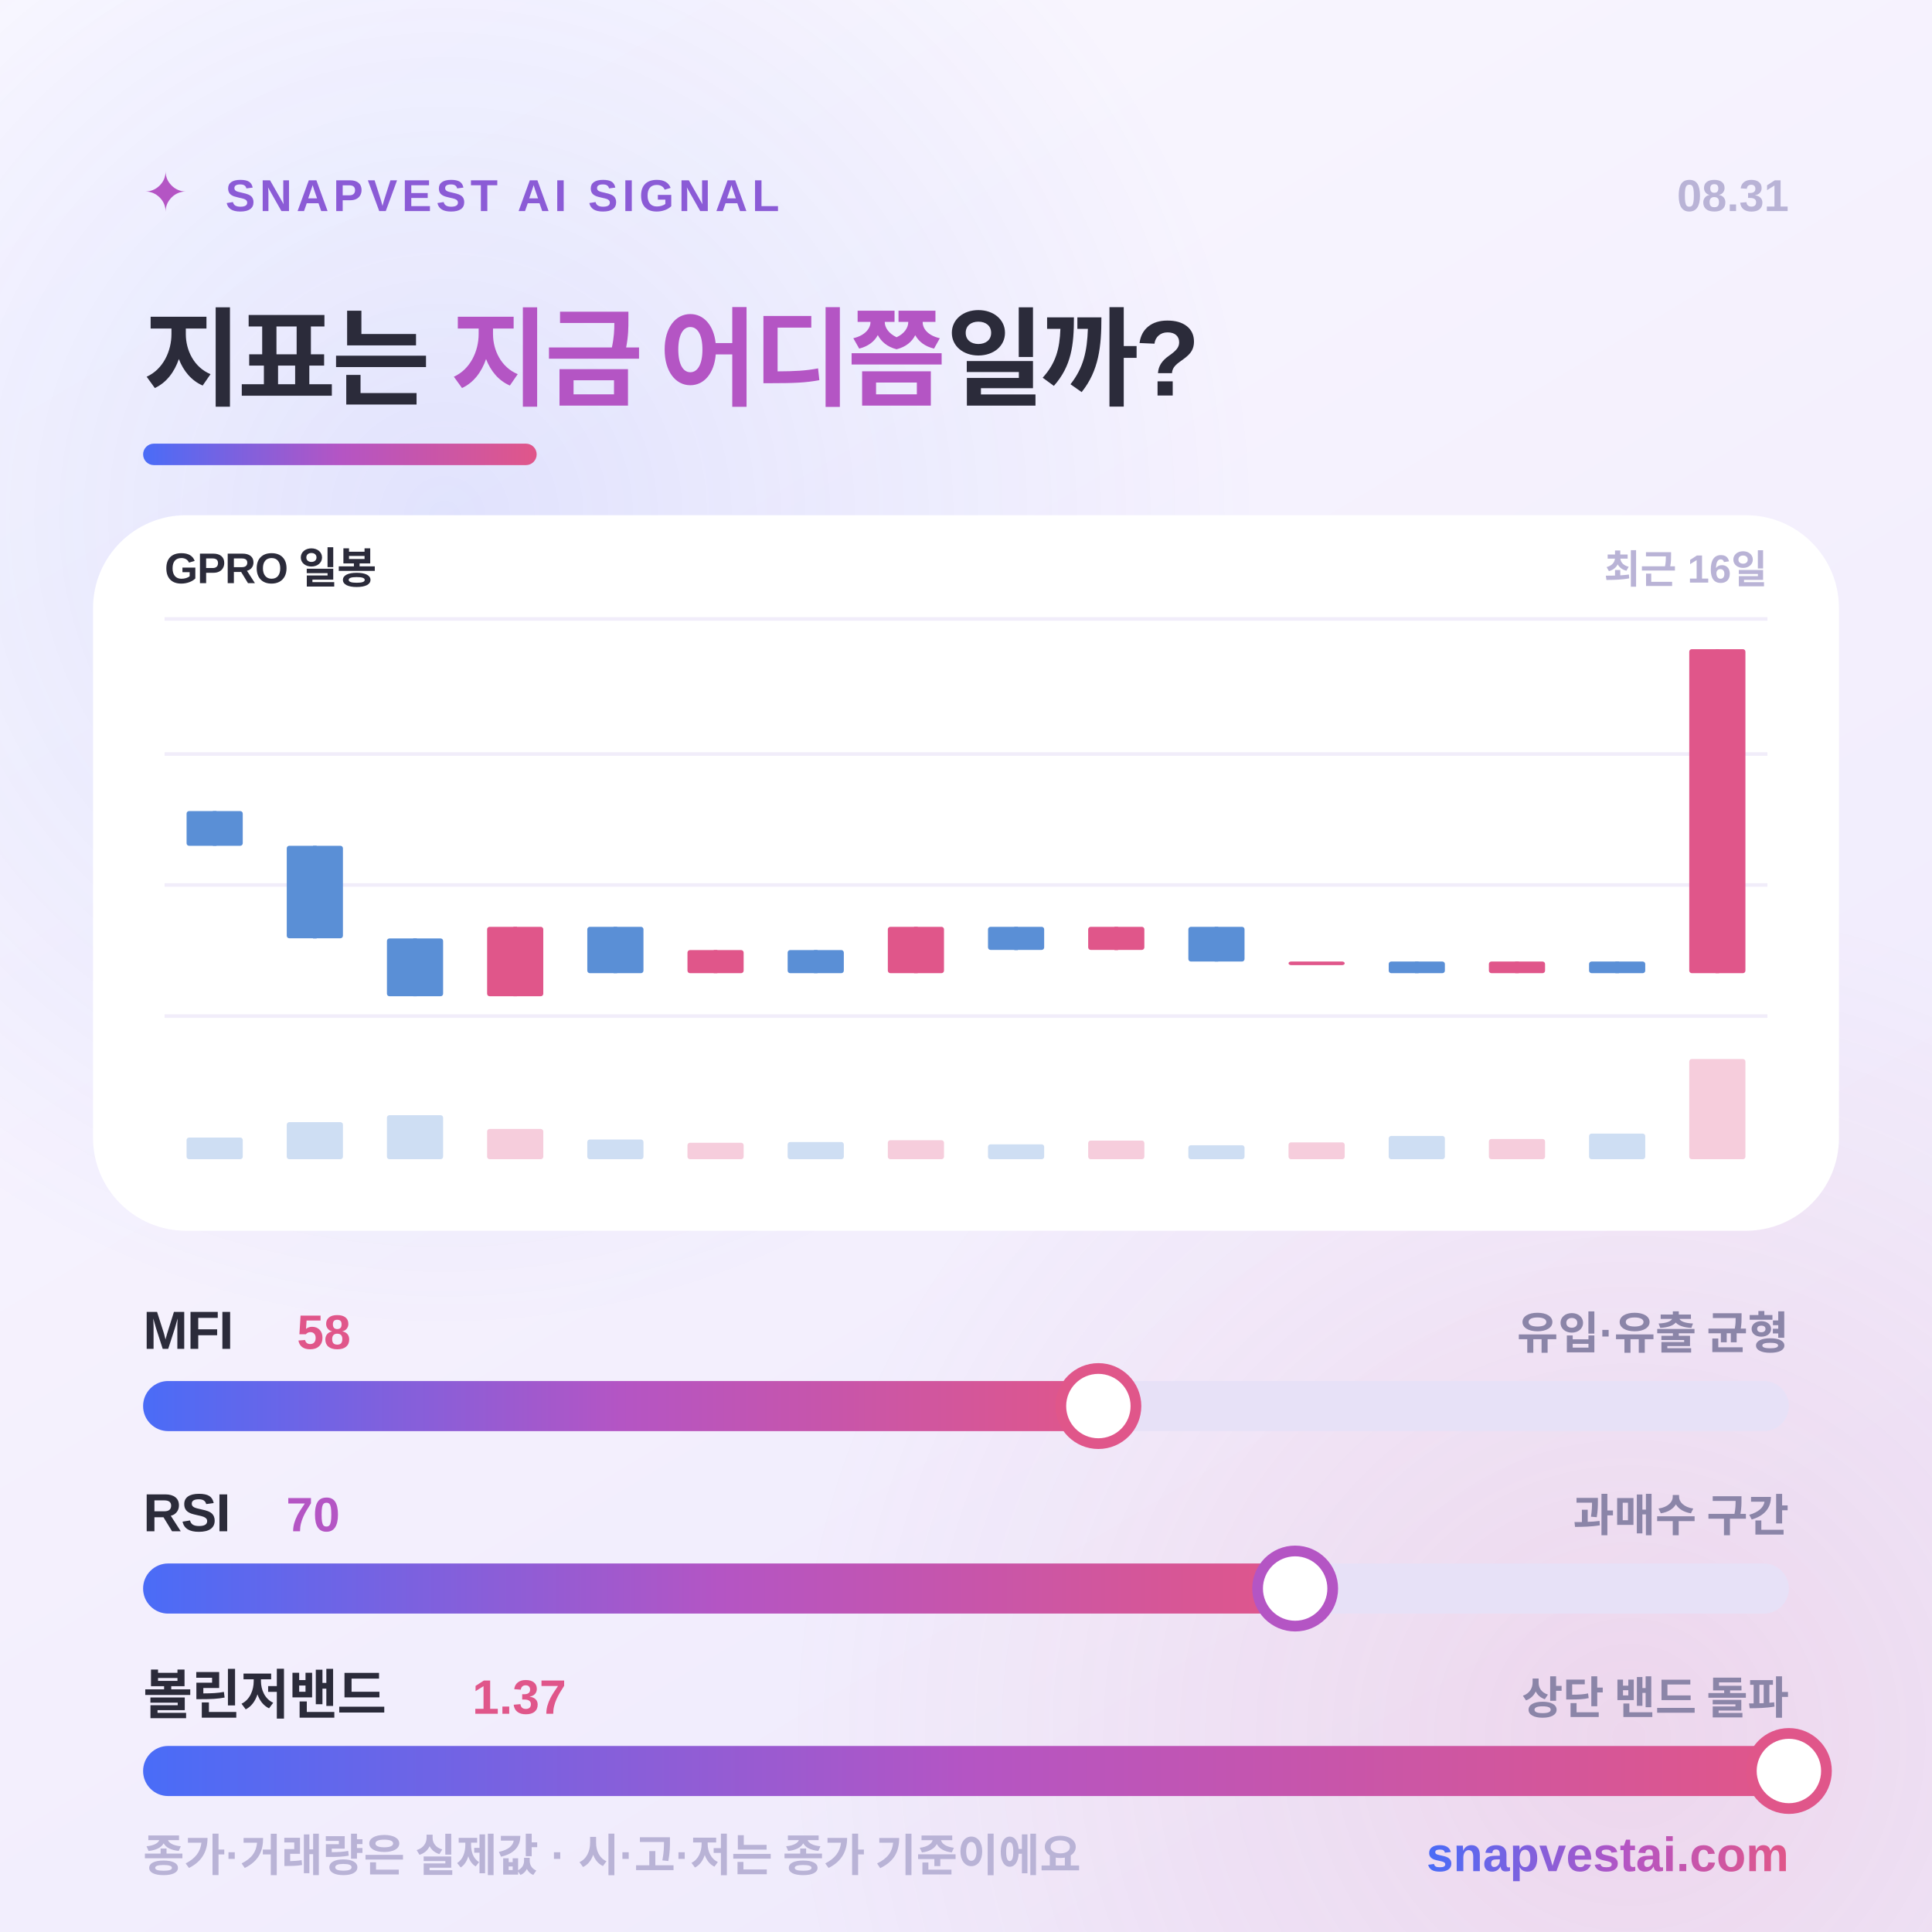
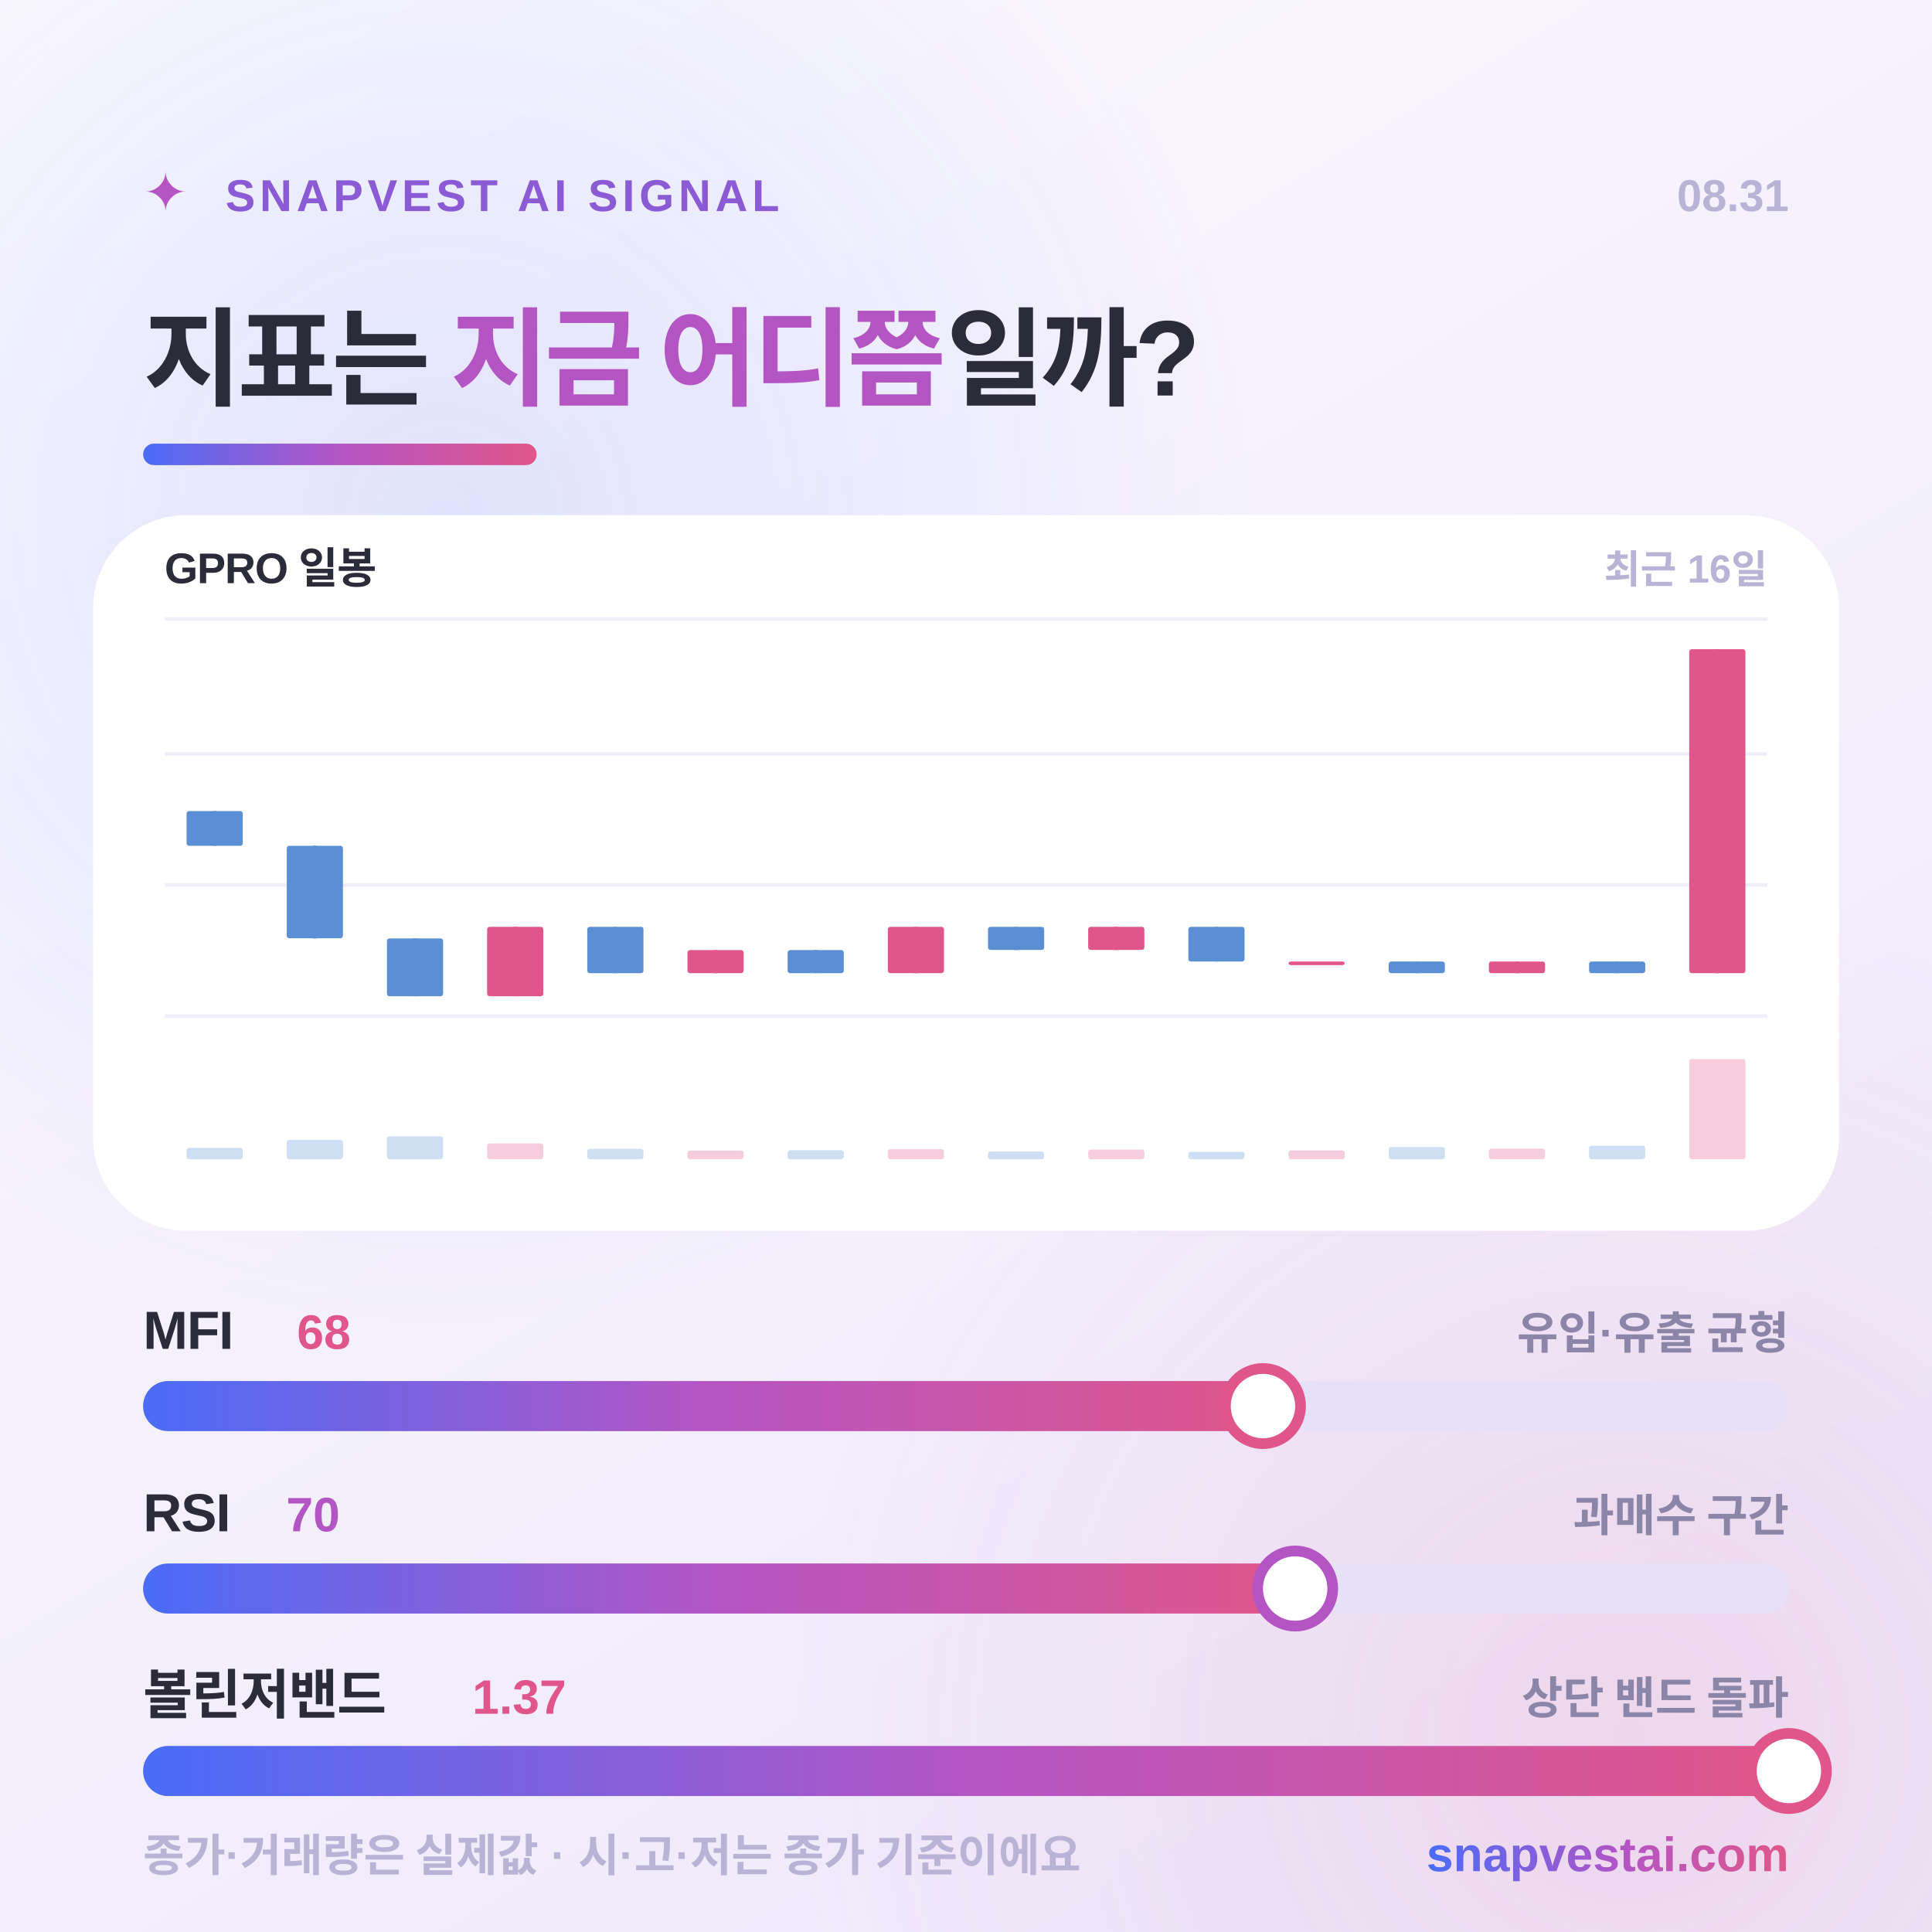
<svg xmlns="http://www.w3.org/2000/svg" width="1080" height="1080" viewBox="0 0 1080 1080" role="img">
  <defs>
    <linearGradient id="bg" x1="0" y1="0" x2="0.6" y2="1">
      <stop offset="0" stop-color="#FBF9FF" />
      <stop offset="1" stop-color="#EFEAFC" />
    </linearGradient>
    <linearGradient id="line" x1="0" y1="0" x2="1" y2="0">
      <stop offset="0" stop-color="#4A6CF7" />
      <stop offset="0.5" stop-color="#B455C4" />
      <stop offset="1" stop-color="#E0568A" />
    </linearGradient>
    <linearGradient id="dom" x1="0" y1="0" x2="1" y2="0">
      <stop offset="0" stop-color="#4A6CF7" />
      <stop offset="0.55" stop-color="#B455C4" />
      <stop offset="1" stop-color="#E0568A" />
    </linearGradient>
    <radialGradient id="m1" cx="0.5" cy="0.5" r="0.5">
      <stop offset="0" stop-color="#4A6CF7" stop-opacity="0.13" />
      <stop offset="1" stop-color="#4A6CF7" stop-opacity="0" />
    </radialGradient>
    <radialGradient id="m2" cx="0.5" cy="0.5" r="0.5">
      <stop offset="0" stop-color="#E0568A" stop-opacity="0.13" />
      <stop offset="1" stop-color="#E0568A" stop-opacity="0" />
    </radialGradient>
  </defs>
  <rect width="1080" height="1080" fill="url(#bg)" />
  <rect x="-200" y="-160" width="900" height="900" fill="url(#m1)" />
  <rect x="440" y="500" width="940" height="940" fill="url(#m2)" />
  <rect x="52" y="288" width="976" height="400" rx="52" fill="#FFFFFF" />
  <g font-family="Pretendard, Poppins, Arial, sans-serif">
    <text x="92" y="326" font-size="24" font-weight="700" letter-spacing="-0.5" fill="#2B2B3A">GPRO 일봉</text>
    <text x="988" y="326" text-anchor="end" font-size="22" font-weight="600" fill="#B9B3D6">최근 16일</text>
  </g>
  <line x1="92" y1="568.0" x2="988" y2="568.0" stroke="#F1EDFA" stroke-width="2" />
  <line x1="92" y1="494.7" x2="988" y2="494.7" stroke="#F1EDFA" stroke-width="2" />
  <line x1="92" y1="421.5" x2="988" y2="421.5" stroke="#F1EDFA" stroke-width="2" />
  <line x1="92" y1="346.0" x2="988" y2="346.0" stroke="#F1EDFA" stroke-width="2" />
  <line x1="120.0" y1="453.4" x2="120.0" y2="472.8" stroke="#5A8FD6" stroke-width="2" />
  <rect x="104.3" y="453.4" width="31.4" height="19.4" rx="1.4" fill="#5A8FD6" />
-   <rect x="104.3" y="635.9" width="31.4" height="12.1" rx="1.4" fill="#5A8FD6" opacity="0.3" />
+   <rect x="104.3" y="641.7" width="31.4" height="6.3" rx="1.4" fill="#5A8FD6" opacity="0.3" />
  <line x1="176.0" y1="472.8" x2="176.0" y2="524.6" stroke="#5A8FD6" stroke-width="2" />
  <rect x="160.3" y="472.8" width="31.4" height="51.7" rx="1.4" fill="#5A8FD6" />
-   <rect x="160.3" y="627.3" width="31.4" height="20.7" rx="1.4" fill="#5A8FD6" opacity="0.3" />
+   <rect x="160.3" y="637.2" width="31.4" height="10.8" rx="1.4" fill="#5A8FD6" opacity="0.3" />
  <line x1="232.0" y1="524.6" x2="232.0" y2="556.9" stroke="#5A8FD6" stroke-width="2" />
  <rect x="216.3" y="524.6" width="31.4" height="32.3" rx="1.4" fill="#5A8FD6" />
-   <rect x="216.3" y="623.4" width="31.4" height="24.6" rx="1.4" fill="#5A8FD6" opacity="0.3" />
+   <rect x="216.3" y="635.2" width="31.4" height="12.8" rx="1.4" fill="#5A8FD6" opacity="0.3" />
  <line x1="288.0" y1="518.1" x2="288.0" y2="556.9" stroke="#E0568A" stroke-width="2" />
  <rect x="272.3" y="518.1" width="31.4" height="38.8" rx="1.4" fill="#E0568A" />
-   <rect x="272.3" y="631.1" width="31.4" height="16.9" rx="1.4" fill="#E0568A" opacity="0.3" />
+   <rect x="272.3" y="639.2" width="31.4" height="8.8" rx="1.4" fill="#E0568A" opacity="0.3" />
  <line x1="344.0" y1="518.1" x2="344.0" y2="544.0" stroke="#5A8FD6" stroke-width="2" />
  <rect x="328.3" y="518.1" width="31.4" height="25.9" rx="1.4" fill="#5A8FD6" />
-   <rect x="328.3" y="637.0" width="31.4" height="11.0" rx="1.4" fill="#5A8FD6" opacity="0.3" />
+   <rect x="328.3" y="642.2" width="31.4" height="5.8" rx="1.4" fill="#5A8FD6" opacity="0.3" />
  <line x1="400.0" y1="531.1" x2="400.0" y2="544.0" stroke="#E0568A" stroke-width="2" />
  <rect x="384.3" y="531.1" width="31.4" height="12.9" rx="1.4" fill="#E0568A" />
-   <rect x="384.3" y="638.8" width="31.4" height="9.2" rx="1.4" fill="#E0568A" opacity="0.3" />
+   <rect x="384.3" y="643.2" width="31.4" height="4.8" rx="1.4" fill="#E0568A" opacity="0.3" />
  <line x1="456.0" y1="531.1" x2="456.0" y2="544.0" stroke="#5A8FD6" stroke-width="2" />
  <rect x="440.3" y="531.1" width="31.4" height="12.9" rx="1.4" fill="#5A8FD6" />
-   <rect x="440.3" y="638.4" width="31.4" height="9.6" rx="1.4" fill="#5A8FD6" opacity="0.3" />
+   <rect x="440.3" y="643.0" width="31.4" height="5.0" rx="1.4" fill="#5A8FD6" opacity="0.3" />
  <line x1="512.0" y1="518.1" x2="512.0" y2="544.0" stroke="#E0568A" stroke-width="2" />
  <rect x="496.3" y="518.1" width="31.4" height="25.9" rx="1.4" fill="#E0568A" />
-   <rect x="496.3" y="637.4" width="31.4" height="10.6" rx="1.4" fill="#E0568A" opacity="0.3" />
+   <rect x="496.3" y="642.4" width="31.4" height="5.6" rx="1.4" fill="#E0568A" opacity="0.3" />
  <line x1="568.0" y1="518.1" x2="568.0" y2="531.1" stroke="#5A8FD6" stroke-width="2" />
  <rect x="552.3" y="518.1" width="31.4" height="12.9" rx="1.4" fill="#5A8FD6" />
-   <rect x="552.3" y="639.7" width="31.4" height="8.3" rx="1.4" fill="#5A8FD6" opacity="0.3" />
+   <rect x="552.3" y="643.7" width="31.4" height="4.3" rx="1.4" fill="#5A8FD6" opacity="0.3" />
  <line x1="624.0" y1="518.1" x2="624.0" y2="531.1" stroke="#E0568A" stroke-width="2" />
  <rect x="608.3" y="518.1" width="31.4" height="12.9" rx="1.4" fill="#E0568A" />
-   <rect x="608.3" y="637.6" width="31.4" height="10.4" rx="1.4" fill="#E0568A" opacity="0.3" />
+   <rect x="608.3" y="642.6" width="31.4" height="5.4" rx="1.4" fill="#E0568A" opacity="0.3" />
  <line x1="680.0" y1="518.1" x2="680.0" y2="537.5" stroke="#5A8FD6" stroke-width="2" />
  <rect x="664.3" y="518.1" width="31.4" height="19.4" rx="1.4" fill="#5A8FD6" />
-   <rect x="664.3" y="640.2" width="31.4" height="7.8" rx="1.4" fill="#5A8FD6" opacity="0.3" />
+   <rect x="664.3" y="643.9" width="31.4" height="4.1" rx="1.4" fill="#5A8FD6" opacity="0.3" />
  <line x1="736.0" y1="537.5" x2="736.0" y2="537.5" stroke="#E0568A" stroke-width="2" />
  <rect x="720.3" y="537.5" width="31.4" height="2.0" rx="1.4" fill="#E0568A" />
-   <rect x="720.3" y="638.6" width="31.4" height="9.4" rx="1.4" fill="#E0568A" opacity="0.3" />
+   <rect x="720.3" y="643.1" width="31.4" height="4.9" rx="1.4" fill="#E0568A" opacity="0.3" />
  <line x1="792.0" y1="537.5" x2="792.0" y2="544.0" stroke="#5A8FD6" stroke-width="2" />
  <rect x="776.3" y="537.5" width="31.4" height="6.5" rx="1.4" fill="#5A8FD6" />
-   <rect x="776.3" y="635.0" width="31.4" height="13.0" rx="1.4" fill="#5A8FD6" opacity="0.3" />
+   <rect x="776.3" y="641.2" width="31.4" height="6.8" rx="1.4" fill="#5A8FD6" opacity="0.3" />
  <line x1="848.0" y1="537.5" x2="848.0" y2="544.0" stroke="#E0568A" stroke-width="2" />
  <rect x="832.3" y="537.5" width="31.4" height="6.5" rx="1.4" fill="#E0568A" />
-   <rect x="832.3" y="636.7" width="31.4" height="11.3" rx="1.4" fill="#E0568A" opacity="0.3" />
+   <rect x="832.3" y="642.1" width="31.4" height="5.9" rx="1.4" fill="#E0568A" opacity="0.3" />
  <line x1="904.0" y1="537.5" x2="904.0" y2="544.0" stroke="#5A8FD6" stroke-width="2" />
  <rect x="888.3" y="537.5" width="31.4" height="6.5" rx="1.4" fill="#5A8FD6" />
-   <rect x="888.3" y="633.7" width="31.4" height="14.3" rx="1.4" fill="#5A8FD6" opacity="0.3" />
+   <rect x="888.3" y="640.5" width="31.4" height="7.5" rx="1.4" fill="#5A8FD6" opacity="0.3" />
  <line x1="960.0" y1="362.9" x2="960.0" y2="544.0" stroke="#E0568A" stroke-width="2" />
  <rect x="944.3" y="362.9" width="31.4" height="181.1" rx="1.4" fill="#E0568A" />
  <rect x="944.3" y="592.0" width="31.4" height="56.0" rx="1.4" fill="#E0568A" opacity="0.3" />
  <g font-family="Pretendard, Poppins, Arial, sans-serif">
    <text x="80" y="118" font-size="30" fill="#B455C4">✦</text>
    <text x="126" y="118" font-size="25" font-weight="700" letter-spacing="2.5" fill="#8B5BD6">SNAPVEST AI SIGNAL</text>
    <text x="1000" y="118" text-anchor="end" font-size="25" font-weight="600" fill="#B9B3D6">08.31</text>
    <text x="80" y="222" font-size="60" font-weight="700" letter-spacing="-2.5" fill="#2B2B3A">지표는 <tspan fill="#B455C4">지금 어디쯤</tspan>일까?</text>
    <rect x="80" y="248" width="220" height="12" rx="6" fill="url(#line)" />
    <text x="80" y="754" font-size="30" font-weight="700" letter-spacing="-0.5" fill="#2B2B3A">MFI</text>
-     <text x="166" y="754" font-size="27" font-weight="700" fill="#E0568A">58</text>
+     <text x="166" y="754" font-size="27" font-weight="700" fill="#E0568A">68</text>
    <text x="1000" y="754" text-anchor="end" font-size="25" font-weight="600" fill="#8B85A8">유입·유출 균형</text>
    <rect x="80" y="772" width="920" height="28" rx="14" fill="#E7E1F7" />
-     <rect x="80" y="772" width="534" height="28" rx="14" fill="url(#line)" />
-     <circle cx="614" cy="786" r="21" fill="#FFFFFF" stroke="#E0568A" stroke-width="6" />
+     <rect x="80" y="772" width="626" height="28" rx="14" fill="url(#line)" />
+     <circle cx="706" cy="786" r="21" fill="#FFFFFF" stroke="#E0568A" stroke-width="6" />
    <text x="80" y="856" font-size="30" font-weight="700" letter-spacing="-0.5" fill="#2B2B3A">RSI</text>
    <text x="160" y="856" font-size="27" font-weight="700" fill="#B455C4">70</text>
    <text x="1000" y="856" text-anchor="end" font-size="25" font-weight="600" fill="#8B85A8">과매수 구간</text>
    <rect x="80" y="874" width="920" height="28" rx="14" fill="#E7E1F7" />
    <rect x="80" y="874" width="644" height="28" rx="14" fill="url(#line)" />
    <circle cx="724" cy="888" r="21" fill="#FFFFFF" stroke="#B455C4" stroke-width="6" />
    <text x="80" y="958" font-size="30" font-weight="700" letter-spacing="-0.5" fill="#2B2B3A">볼린저밴드</text>
    <text x="264" y="958" font-size="27" font-weight="700" fill="#E0568A">1.37</text>
    <text x="1000" y="958" text-anchor="end" font-size="25" font-weight="600" fill="#8B85A8">상단 밴드 돌파</text>
    <rect x="80" y="976" width="920" height="28" rx="14" fill="#E7E1F7" />
    <rect x="80" y="976" width="920" height="28" rx="14" fill="url(#line)" />
    <circle cx="1000" cy="990" r="21" fill="#FFFFFF" stroke="#E0568A" stroke-width="6" />
    <text x="80" y="1046" font-size="25" font-weight="600" fill="#B9B3D6">종가·거래량은 실제값 · 시·고·저는 종가 기준이에요</text>
    <text x="1000" y="1046" text-anchor="end" font-size="27" font-weight="700" fill="url(#dom)">snapvestai.com</text>
  </g>
</svg>
